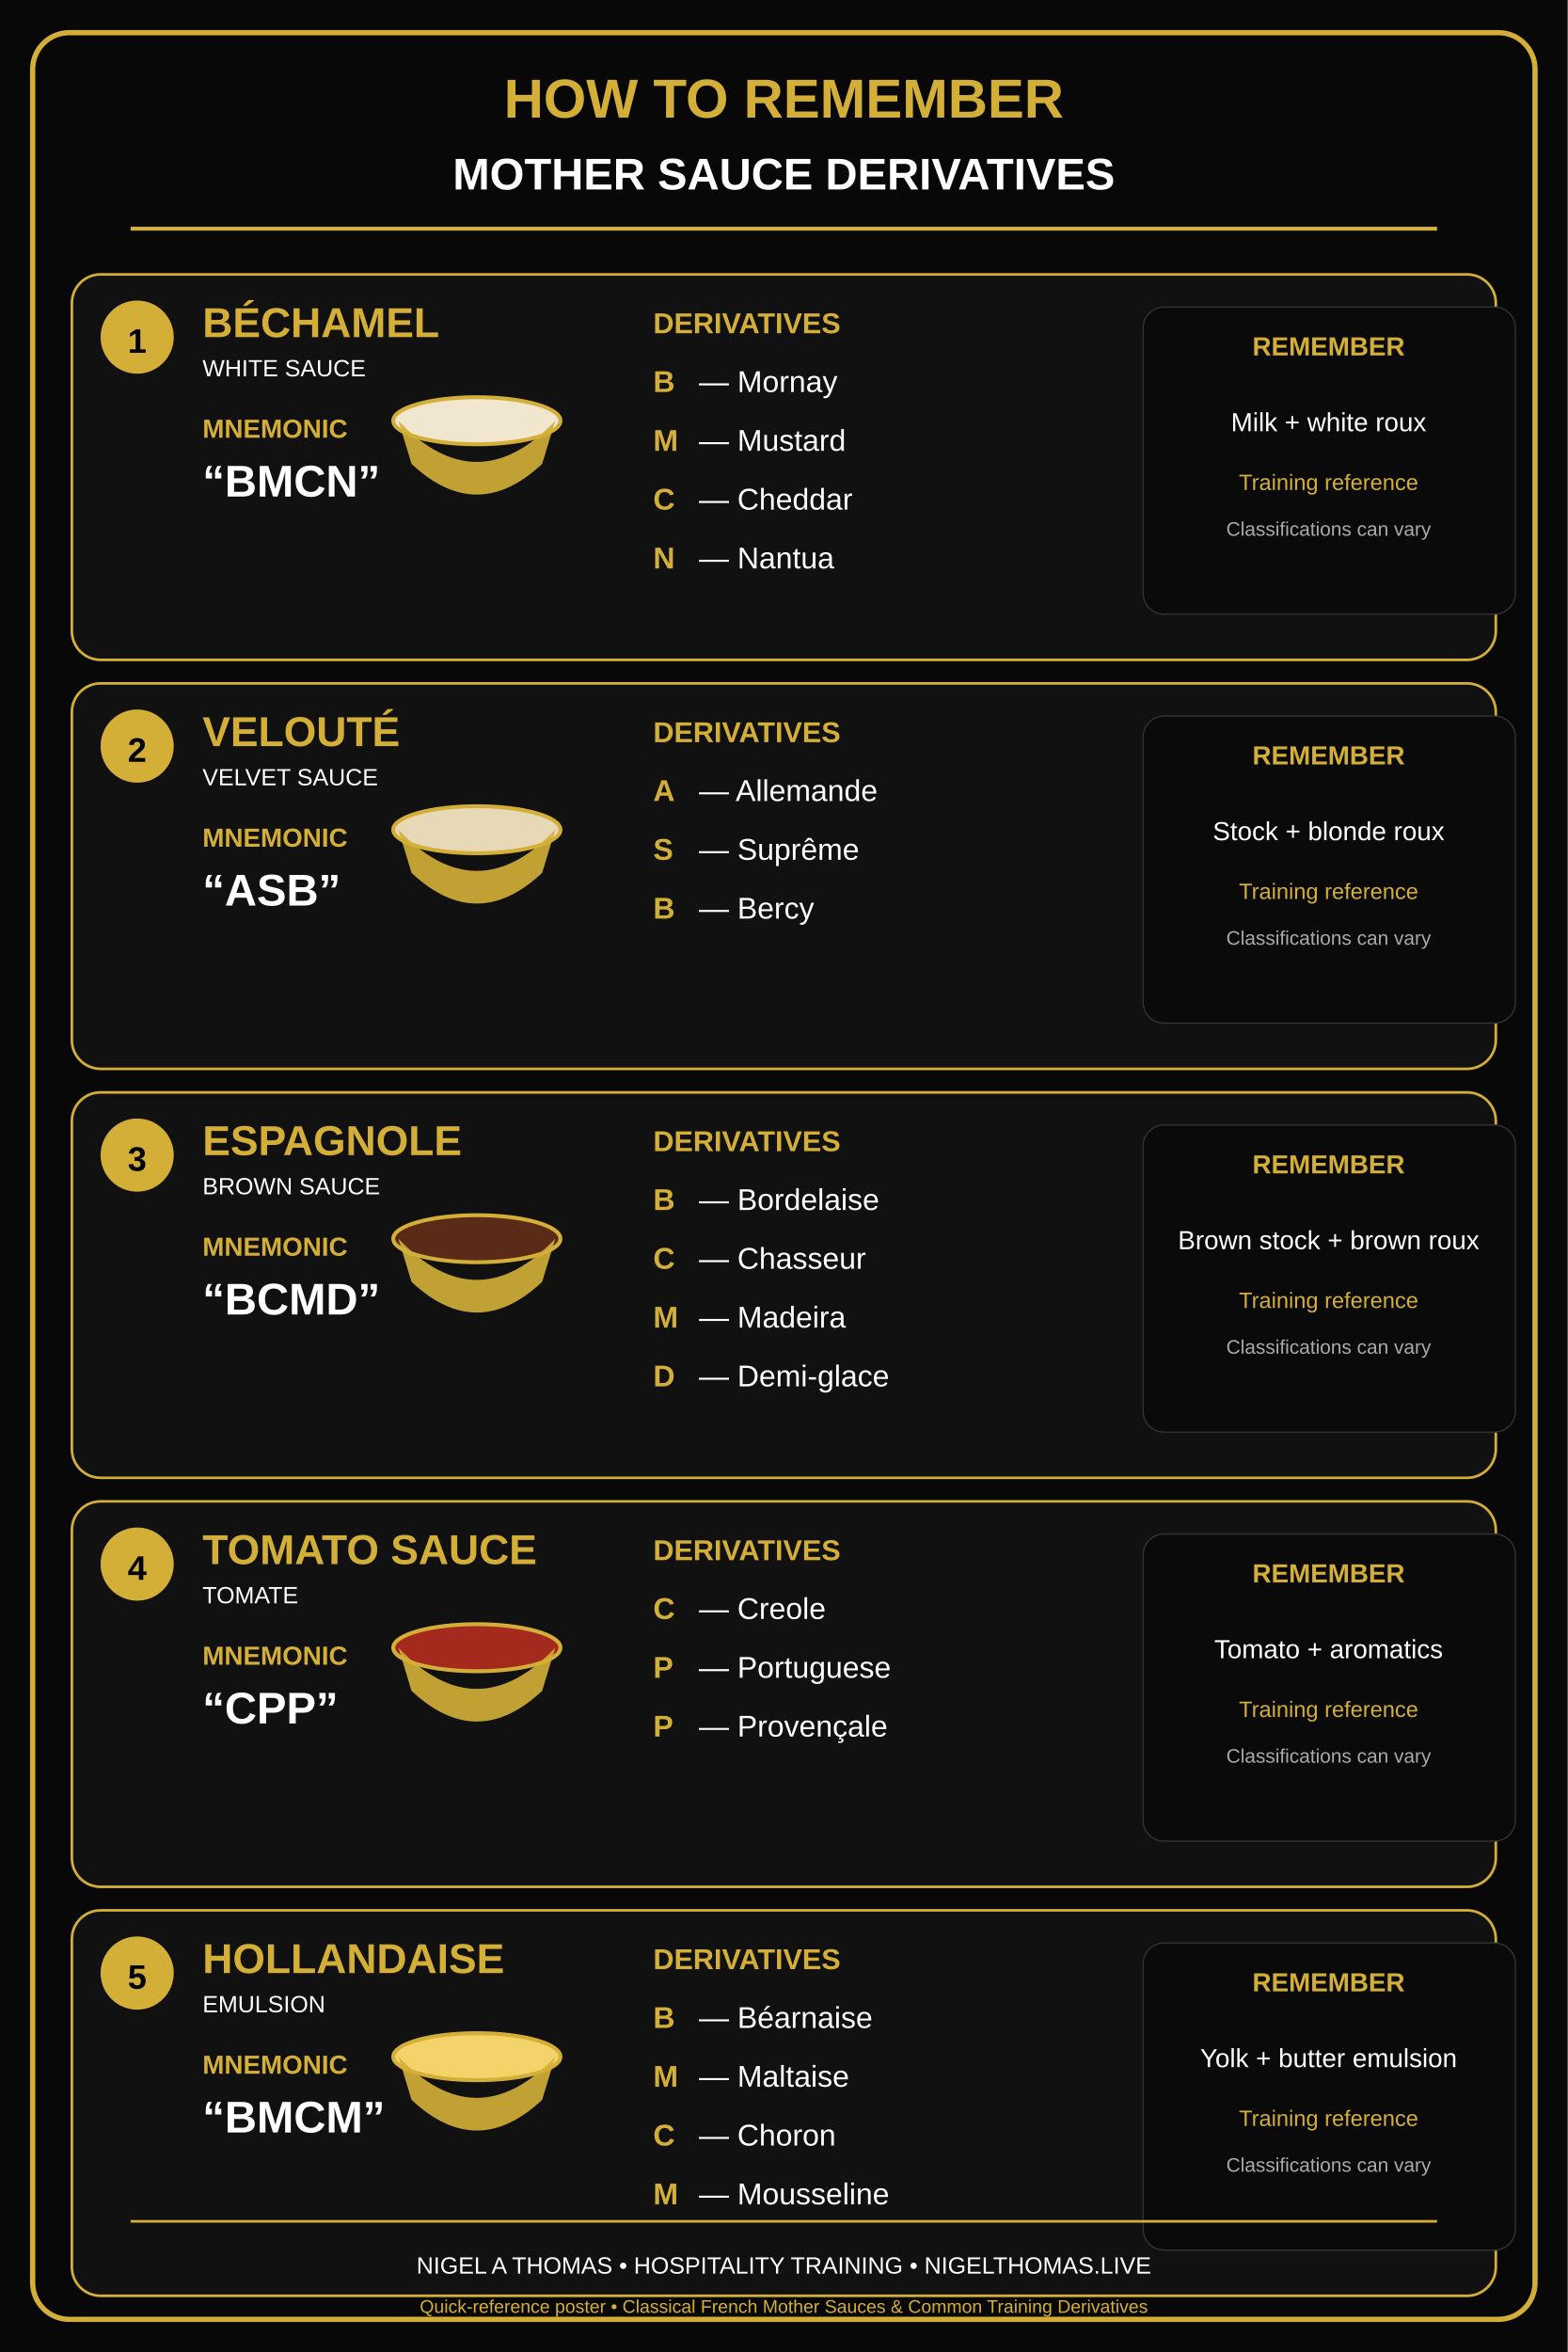
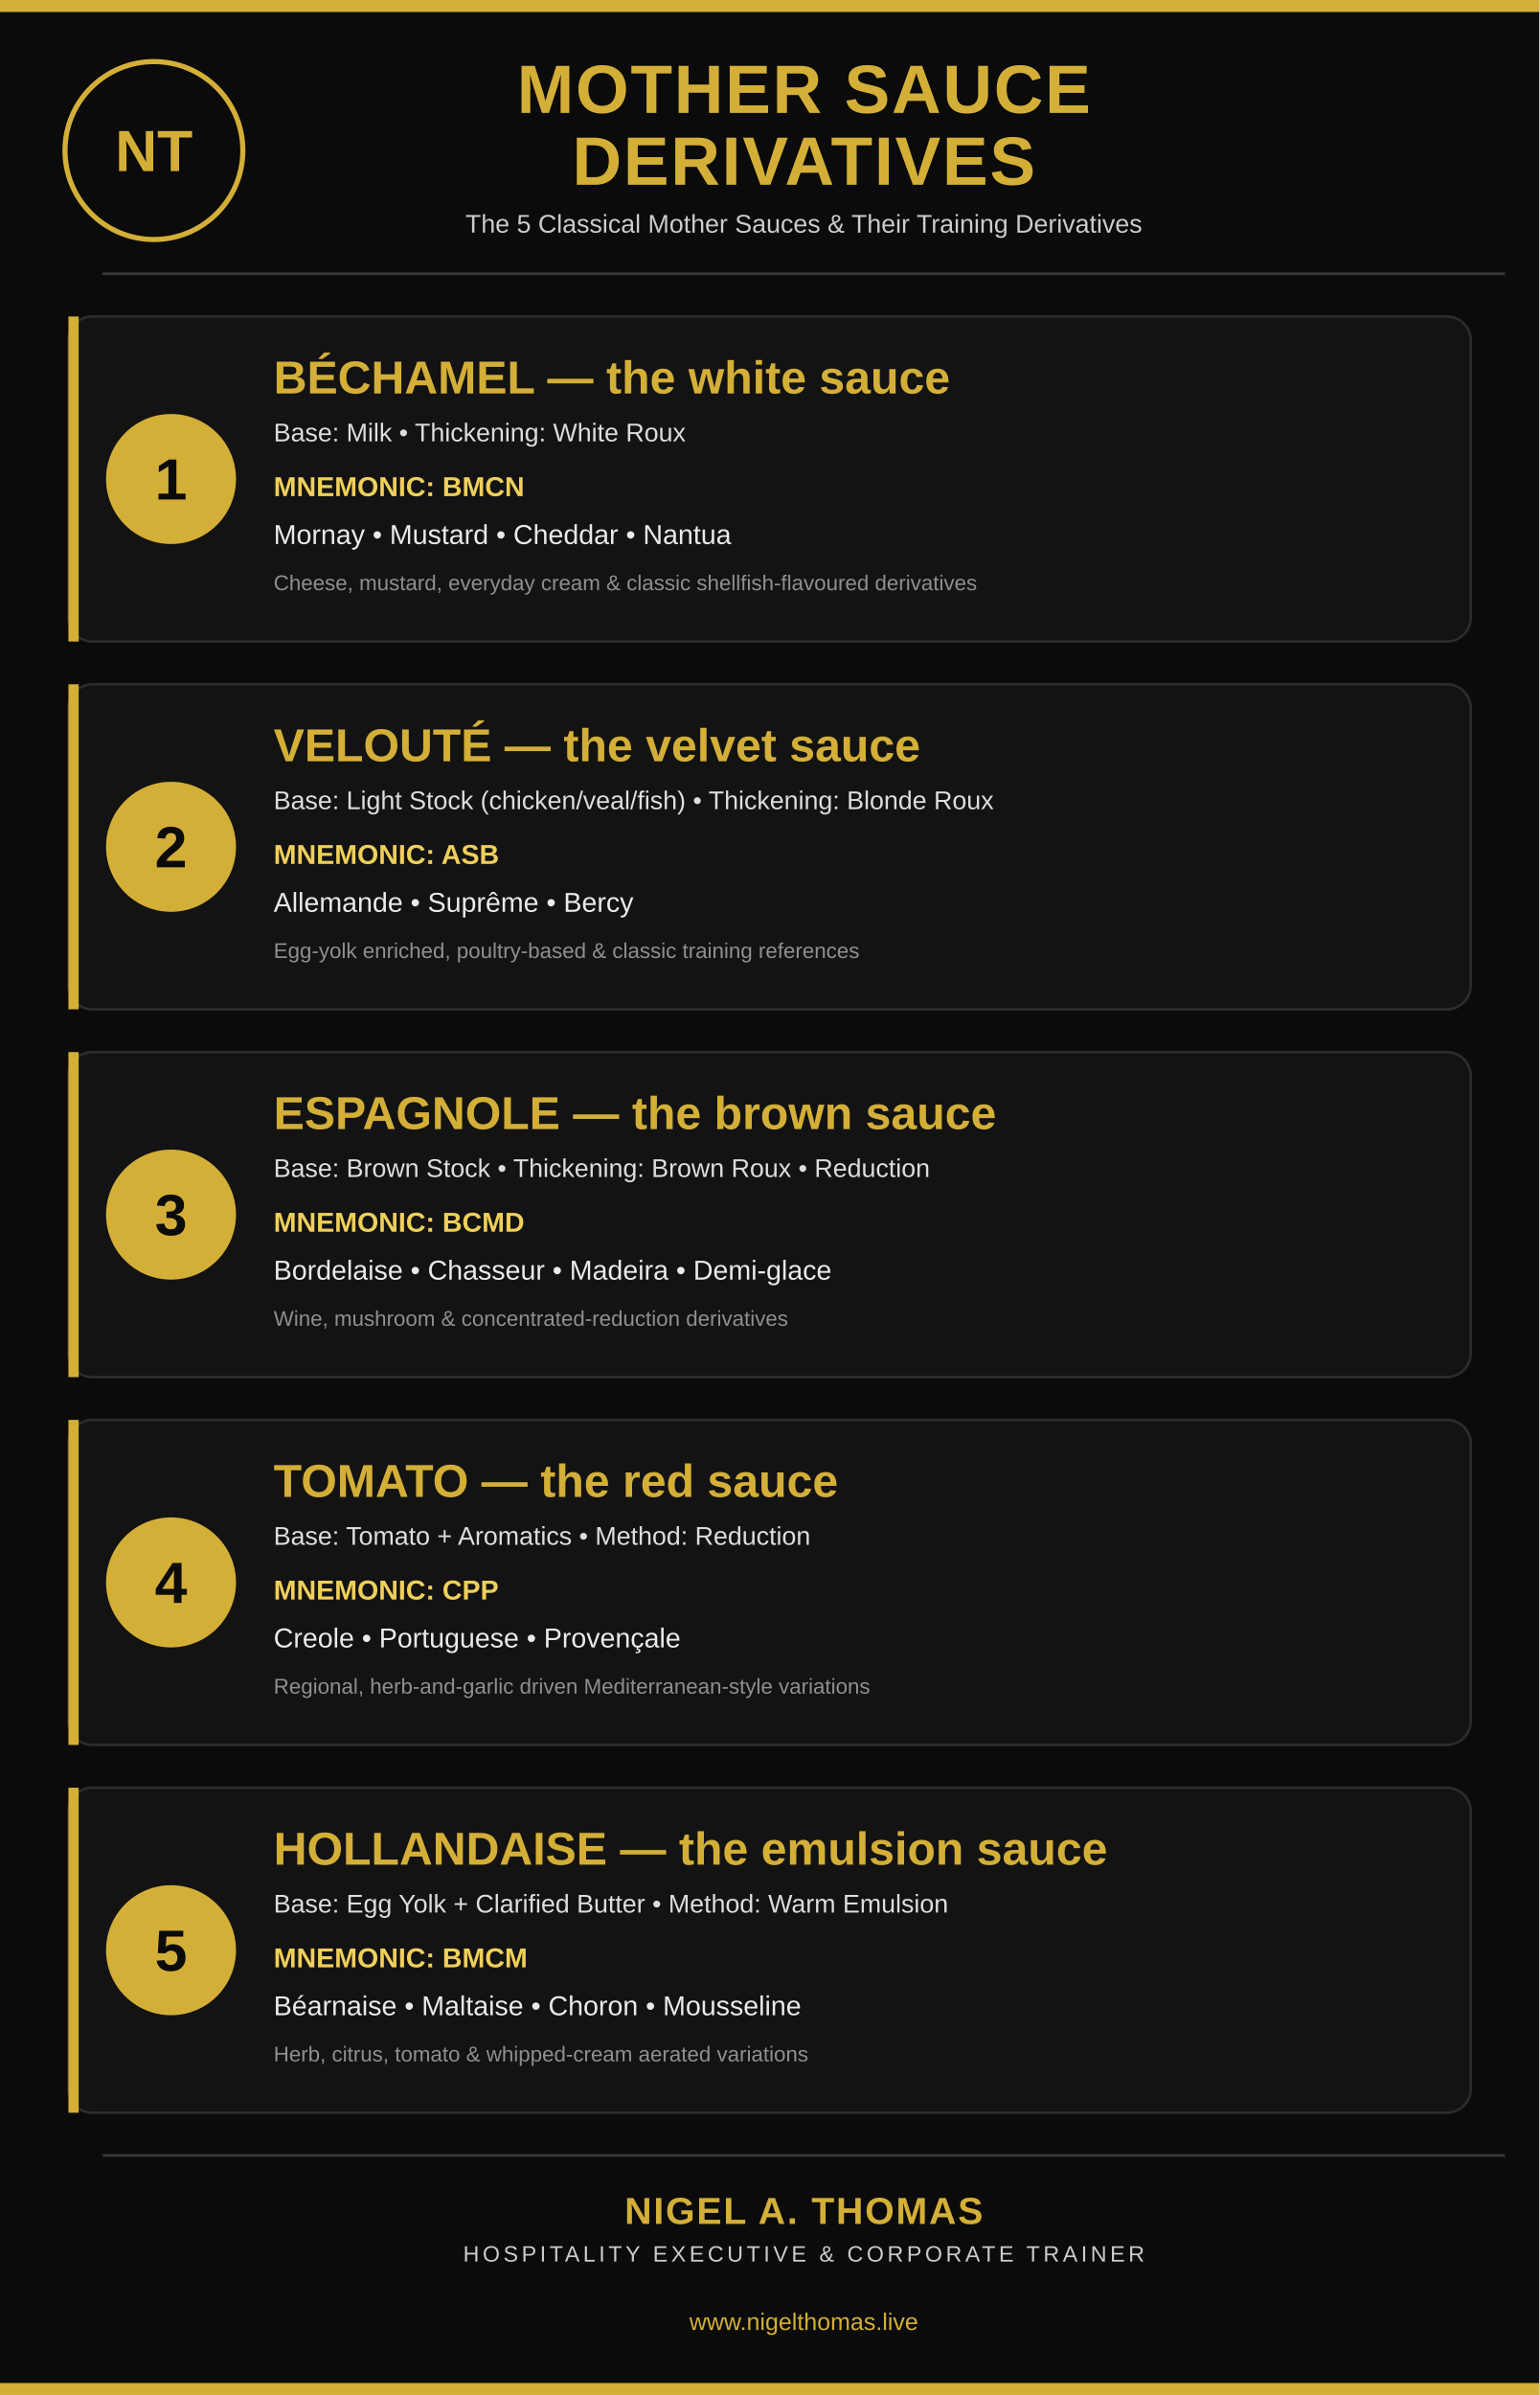
- <svg xmlns="http://www.w3.org/2000/svg" width="1200" height="1800" viewBox="0 0 1200 1800">
-   <rect width="1200" height="1800" fill="#080808" />
-   <rect x="25" y="25" width="1150" height="1750" rx="28" fill="none" stroke="#D4AF37" stroke-width="4" />
-   <text x="600" y="90" text-anchor="middle" fill="#D4AF37" font-family="Arial" font-size="42" font-weight="700">HOW TO REMEMBER</text>
-   <text x="600" y="145" text-anchor="middle" fill="#FFFFFF" font-family="Arial" font-size="34" font-weight="700">MOTHER SAUCE DERIVATIVES</text>
-   <line x1="100" y1="175" x2="1100" y2="175" stroke="#D4AF37" stroke-width="3" />
-   <rect x="55" y="210" width="1090" height="295" rx="22" fill="#111111" stroke="#D4AF37" stroke-width="2" />
-   <circle cx="105" cy="258" r="28" fill="#D4AF37" />
-   <text x="105" y="270" text-anchor="middle" fill="#000" font-family="Arial" font-size="26" font-weight="700">1</text>
-   <text x="155" y="258" fill="#D4AF37" font-family="Arial" font-size="32" font-weight="700">BÉCHAMEL</text>
-   <text x="155" y="288" fill="#FFFFFF" font-family="Arial" font-size="18">WHITE SAUCE</text>
-   <ellipse cx="365" cy="322" rx="64" ry="18" fill="#F1E7CF" stroke="#D4AF37" stroke-width="3" />
-   <path d="M305 322 Q365 385 425 322 L415 355 Q365 402 315 355 Z" fill="#D4AF37" opacity="0.9" />
-   <ellipse cx="365" cy="322" rx="58" ry="13" fill="#F1E7CF" />
-   <text x="155" y="335" fill="#D4AF37" font-family="Arial" font-size="20" font-weight="700">MNEMONIC</text>
-   <text x="155" y="380" fill="#FFFFFF" font-family="Arial" font-size="34" font-weight="700">“BMCN”</text>
-   <text x="500" y="255" fill="#D4AF37" font-family="Arial" font-size="22" font-weight="700">DERIVATIVES</text>
-   <text x="500" y="300" fill="#D4AF37" font-family="Arial" font-size="23" font-weight="700">B</text>
-   <text x="535" y="300" fill="#FFFFFF" font-family="Arial" font-size="23">— Mornay</text>
-   <text x="500" y="345" fill="#D4AF37" font-family="Arial" font-size="23" font-weight="700">M</text>
-   <text x="535" y="345" fill="#FFFFFF" font-family="Arial" font-size="23">— Mustard</text>
-   <text x="500" y="390" fill="#D4AF37" font-family="Arial" font-size="23" font-weight="700">C</text>
-   <text x="535" y="390" fill="#FFFFFF" font-family="Arial" font-size="23">— Cheddar</text>
-   <text x="500" y="435" fill="#D4AF37" font-family="Arial" font-size="23" font-weight="700">N</text>
-   <text x="535" y="435" fill="#FFFFFF" font-family="Arial" font-size="23">— Nantua</text>
-   <rect x="875" y="235" width="285" height="235" rx="16" fill="#0A0A0A" stroke="#333333" />
-   <text x="1017" y="272" text-anchor="middle" fill="#D4AF37" font-family="Arial" font-size="20" font-weight="700">REMEMBER</text>
-   <text x="1017" y="330" text-anchor="middle" fill="#FFFFFF" font-family="Arial" font-size="20">Milk + white roux</text>
-   <text x="1017" y="375" text-anchor="middle" fill="#D4AF37" font-family="Arial" font-size="17">Training reference</text>
-   <text x="1017" y="410" text-anchor="middle" fill="#AAAAAA" font-family="Arial" font-size="15">Classifications can vary</text>
-   <rect x="55" y="523" width="1090" height="295" rx="22" fill="#111111" stroke="#D4AF37" stroke-width="2" />
-   <circle cx="105" cy="571" r="28" fill="#D4AF37" />
-   <text x="105" y="583" text-anchor="middle" fill="#000" font-family="Arial" font-size="26" font-weight="700">2</text>
-   <text x="155" y="571" fill="#D4AF37" font-family="Arial" font-size="32" font-weight="700">VELOUTÉ</text>
-   <text x="155" y="601" fill="#FFFFFF" font-family="Arial" font-size="18">VELVET SAUCE</text>
-   <ellipse cx="365" cy="635" rx="64" ry="18" fill="#E7D8B8" stroke="#D4AF37" stroke-width="3" />
-   <path d="M305 635 Q365 698 425 635 L415 668 Q365 715 315 668 Z" fill="#D4AF37" opacity="0.9" />
-   <ellipse cx="365" cy="635" rx="58" ry="13" fill="#E7D8B8" />
-   <text x="155" y="648" fill="#D4AF37" font-family="Arial" font-size="20" font-weight="700">MNEMONIC</text>
-   <text x="155" y="693" fill="#FFFFFF" font-family="Arial" font-size="34" font-weight="700">“ASB”</text>
-   <text x="500" y="568" fill="#D4AF37" font-family="Arial" font-size="22" font-weight="700">DERIVATIVES</text>
-   <text x="500" y="613" fill="#D4AF37" font-family="Arial" font-size="23" font-weight="700">A</text>
-   <text x="535" y="613" fill="#FFFFFF" font-family="Arial" font-size="23">— Allemande</text>
-   <text x="500" y="658" fill="#D4AF37" font-family="Arial" font-size="23" font-weight="700">S</text>
-   <text x="535" y="658" fill="#FFFFFF" font-family="Arial" font-size="23">— Suprême</text>
-   <text x="500" y="703" fill="#D4AF37" font-family="Arial" font-size="23" font-weight="700">B</text>
-   <text x="535" y="703" fill="#FFFFFF" font-family="Arial" font-size="23">— Bercy</text>
-   <rect x="875" y="548" width="285" height="235" rx="16" fill="#0A0A0A" stroke="#333333" />
-   <text x="1017" y="585" text-anchor="middle" fill="#D4AF37" font-family="Arial" font-size="20" font-weight="700">REMEMBER</text>
-   <text x="1017" y="643" text-anchor="middle" fill="#FFFFFF" font-family="Arial" font-size="20">Stock + blonde roux</text>
-   <text x="1017" y="688" text-anchor="middle" fill="#D4AF37" font-family="Arial" font-size="17">Training reference</text>
-   <text x="1017" y="723" text-anchor="middle" fill="#AAAAAA" font-family="Arial" font-size="15">Classifications can vary</text>
-   <rect x="55" y="836" width="1090" height="295" rx="22" fill="#111111" stroke="#D4AF37" stroke-width="2" />
-   <circle cx="105" cy="884" r="28" fill="#D4AF37" />
-   <text x="105" y="896" text-anchor="middle" fill="#000" font-family="Arial" font-size="26" font-weight="700">3</text>
-   <text x="155" y="884" fill="#D4AF37" font-family="Arial" font-size="32" font-weight="700">ESPAGNOLE</text>
-   <text x="155" y="914" fill="#FFFFFF" font-family="Arial" font-size="18">BROWN SAUCE</text>
-   <ellipse cx="365" cy="948" rx="64" ry="18" fill="#5A2B17" stroke="#D4AF37" stroke-width="3" />
-   <path d="M305 948 Q365 1011 425 948 L415 981 Q365 1028 315 981 Z" fill="#D4AF37" opacity="0.9" />
-   <ellipse cx="365" cy="948" rx="58" ry="13" fill="#5A2B17" />
-   <text x="155" y="961" fill="#D4AF37" font-family="Arial" font-size="20" font-weight="700">MNEMONIC</text>
-   <text x="155" y="1006" fill="#FFFFFF" font-family="Arial" font-size="34" font-weight="700">“BCMD”</text>
-   <text x="500" y="881" fill="#D4AF37" font-family="Arial" font-size="22" font-weight="700">DERIVATIVES</text>
-   <text x="500" y="926" fill="#D4AF37" font-family="Arial" font-size="23" font-weight="700">B</text>
-   <text x="535" y="926" fill="#FFFFFF" font-family="Arial" font-size="23">— Bordelaise</text>
-   <text x="500" y="971" fill="#D4AF37" font-family="Arial" font-size="23" font-weight="700">C</text>
-   <text x="535" y="971" fill="#FFFFFF" font-family="Arial" font-size="23">— Chasseur</text>
-   <text x="500" y="1016" fill="#D4AF37" font-family="Arial" font-size="23" font-weight="700">M</text>
-   <text x="535" y="1016" fill="#FFFFFF" font-family="Arial" font-size="23">— Madeira</text>
-   <text x="500" y="1061" fill="#D4AF37" font-family="Arial" font-size="23" font-weight="700">D</text>
-   <text x="535" y="1061" fill="#FFFFFF" font-family="Arial" font-size="23">— Demi-glace</text>
-   <rect x="875" y="861" width="285" height="235" rx="16" fill="#0A0A0A" stroke="#333333" />
-   <text x="1017" y="898" text-anchor="middle" fill="#D4AF37" font-family="Arial" font-size="20" font-weight="700">REMEMBER</text>
-   <text x="1017" y="956" text-anchor="middle" fill="#FFFFFF" font-family="Arial" font-size="20">Brown stock + brown roux</text>
-   <text x="1017" y="1001" text-anchor="middle" fill="#D4AF37" font-family="Arial" font-size="17">Training reference</text>
-   <text x="1017" y="1036" text-anchor="middle" fill="#AAAAAA" font-family="Arial" font-size="15">Classifications can vary</text>
-   <rect x="55" y="1149" width="1090" height="295" rx="22" fill="#111111" stroke="#D4AF37" stroke-width="2" />
-   <circle cx="105" cy="1197" r="28" fill="#D4AF37" />
-   <text x="105" y="1209" text-anchor="middle" fill="#000" font-family="Arial" font-size="26" font-weight="700">4</text>
-   <text x="155" y="1197" fill="#D4AF37" font-family="Arial" font-size="32" font-weight="700">TOMATO SAUCE</text>
-   <text x="155" y="1227" fill="#FFFFFF" font-family="Arial" font-size="18">TOMATE</text>
-   <ellipse cx="365" cy="1261" rx="64" ry="18" fill="#A52A1E" stroke="#D4AF37" stroke-width="3" />
-   <path d="M305 1261 Q365 1324 425 1261 L415 1294 Q365 1341 315 1294 Z" fill="#D4AF37" opacity="0.9" />
-   <ellipse cx="365" cy="1261" rx="58" ry="13" fill="#A52A1E" />
-   <text x="155" y="1274" fill="#D4AF37" font-family="Arial" font-size="20" font-weight="700">MNEMONIC</text>
-   <text x="155" y="1319" fill="#FFFFFF" font-family="Arial" font-size="34" font-weight="700">“CPP”</text>
-   <text x="500" y="1194" fill="#D4AF37" font-family="Arial" font-size="22" font-weight="700">DERIVATIVES</text>
-   <text x="500" y="1239" fill="#D4AF37" font-family="Arial" font-size="23" font-weight="700">C</text>
-   <text x="535" y="1239" fill="#FFFFFF" font-family="Arial" font-size="23">— Creole</text>
-   <text x="500" y="1284" fill="#D4AF37" font-family="Arial" font-size="23" font-weight="700">P</text>
-   <text x="535" y="1284" fill="#FFFFFF" font-family="Arial" font-size="23">— Portuguese</text>
-   <text x="500" y="1329" fill="#D4AF37" font-family="Arial" font-size="23" font-weight="700">P</text>
-   <text x="535" y="1329" fill="#FFFFFF" font-family="Arial" font-size="23">— Provençale</text>
-   <rect x="875" y="1174" width="285" height="235" rx="16" fill="#0A0A0A" stroke="#333333" />
-   <text x="1017" y="1211" text-anchor="middle" fill="#D4AF37" font-family="Arial" font-size="20" font-weight="700">REMEMBER</text>
-   <text x="1017" y="1269" text-anchor="middle" fill="#FFFFFF" font-family="Arial" font-size="20">Tomato + aromatics</text>
-   <text x="1017" y="1314" text-anchor="middle" fill="#D4AF37" font-family="Arial" font-size="17">Training reference</text>
-   <text x="1017" y="1349" text-anchor="middle" fill="#AAAAAA" font-family="Arial" font-size="15">Classifications can vary</text>
-   <rect x="55" y="1462" width="1090" height="295" rx="22" fill="#111111" stroke="#D4AF37" stroke-width="2" />
-   <circle cx="105" cy="1510" r="28" fill="#D4AF37" />
-   <text x="105" y="1522" text-anchor="middle" fill="#000" font-family="Arial" font-size="26" font-weight="700">5</text>
-   <text x="155" y="1510" fill="#D4AF37" font-family="Arial" font-size="32" font-weight="700">HOLLANDAISE</text>
-   <text x="155" y="1540" fill="#FFFFFF" font-family="Arial" font-size="18">EMULSION</text>
-   <ellipse cx="365" cy="1574" rx="64" ry="18" fill="#F4D36A" stroke="#D4AF37" stroke-width="3" />
-   <path d="M305 1574 Q365 1637 425 1574 L415 1607 Q365 1654 315 1607 Z" fill="#D4AF37" opacity="0.9" />
-   <ellipse cx="365" cy="1574" rx="58" ry="13" fill="#F4D36A" />
-   <text x="155" y="1587" fill="#D4AF37" font-family="Arial" font-size="20" font-weight="700">MNEMONIC</text>
-   <text x="155" y="1632" fill="#FFFFFF" font-family="Arial" font-size="34" font-weight="700">“BMCM”</text>
-   <text x="500" y="1507" fill="#D4AF37" font-family="Arial" font-size="22" font-weight="700">DERIVATIVES</text>
-   <text x="500" y="1552" fill="#D4AF37" font-family="Arial" font-size="23" font-weight="700">B</text>
-   <text x="535" y="1552" fill="#FFFFFF" font-family="Arial" font-size="23">— Béarnaise</text>
-   <text x="500" y="1597" fill="#D4AF37" font-family="Arial" font-size="23" font-weight="700">M</text>
-   <text x="535" y="1597" fill="#FFFFFF" font-family="Arial" font-size="23">— Maltaise</text>
-   <text x="500" y="1642" fill="#D4AF37" font-family="Arial" font-size="23" font-weight="700">C</text>
-   <text x="535" y="1642" fill="#FFFFFF" font-family="Arial" font-size="23">— Choron</text>
-   <text x="500" y="1687" fill="#D4AF37" font-family="Arial" font-size="23" font-weight="700">M</text>
-   <text x="535" y="1687" fill="#FFFFFF" font-family="Arial" font-size="23">— Mousseline</text>
-   <rect x="875" y="1487" width="285" height="235" rx="16" fill="#0A0A0A" stroke="#333333" />
-   <text x="1017" y="1524" text-anchor="middle" fill="#D4AF37" font-family="Arial" font-size="20" font-weight="700">REMEMBER</text>
-   <text x="1017" y="1582" text-anchor="middle" fill="#FFFFFF" font-family="Arial" font-size="20">Yolk + butter emulsion</text>
-   <text x="1017" y="1627" text-anchor="middle" fill="#D4AF37" font-family="Arial" font-size="17">Training reference</text>
-   <text x="1017" y="1662" text-anchor="middle" fill="#AAAAAA" font-family="Arial" font-size="15">Classifications can vary</text>
-   <line x1="100" y1="1700" x2="1100" y2="1700" stroke="#D4AF37" stroke-width="2" />
-   <text x="600" y="1740" text-anchor="middle" fill="#FFFFFF" font-family="Arial" font-size="18">NIGEL A THOMAS • HOSPITALITY TRAINING • NIGELTHOMAS.LIVE</text>
-   <text x="600" y="1770" text-anchor="middle" fill="#D4AF37" font-family="Arial" font-size="14">Quick-reference poster • Classical French Mother Sauces &amp; Common Training Derivatives</text>
+ <svg xmlns="http://www.w3.org/2000/svg" viewBox="0 0 900 1400" font-family="'Segoe UI', Arial, sans-serif">
+   <rect x="0" y="0" width="900" height="1400" fill="#0b0b0b" />
+   <rect x="0" y="0" width="900" height="7" fill="#d4af37" />
+   <rect x="0" y="1393" width="900" height="7" fill="#d4af37" />
+   <circle cx="90" cy="88" r="52" fill="#0b0b0b" stroke="#d4af37" stroke-width="3" />
+   <text x="90" y="100" font-size="34" font-weight="800" fill="#d4af37" text-anchor="middle">NT</text>
+   <text x="470" y="66" font-size="40" font-weight="800" fill="#d4af37" text-anchor="middle" letter-spacing="1">MOTHER SAUCE</text>
+   <text x="470" y="108" font-size="40" font-weight="800" fill="#d4af37" text-anchor="middle" letter-spacing="1">DERIVATIVES</text>
+   <text x="470" y="136" font-size="15" fill="#cccccc" text-anchor="middle">The 5 Classical Mother Sauces &amp; Their Training Derivatives</text>
+   <line x1="60" y1="160" x2="880" y2="160" stroke="#3a3a3a" stroke-width="1.5" />
+   <g>
+     <rect x="40" y="185" width="820" height="190" rx="14" fill="#131313" stroke="#2c2c2c" stroke-width="1.5" />
+     <rect x="40" y="185" width="6" height="190" fill="#d4af37" />
+     <circle cx="100" cy="280" r="38" fill="#d4af37" />
+     <text x="100" y="292" font-size="34" font-weight="800" fill="#0b0b0b" text-anchor="middle">1</text>
+     <text x="160" y="230" font-size="27" font-weight="800" fill="#d4af37">BÉCHAMEL — the white sauce</text>
+     <text x="160" y="258" font-size="15" fill="#dddddd">Base: Milk • Thickening: White Roux</text>
+     <text x="160" y="290" font-size="16" font-weight="800" fill="#f0cf5a">MNEMONIC: BMCN</text>
+     <text x="160" y="318" font-size="16" fill="#eaeaea">Mornay • Mustard • Cheddar • Nantua</text>
+     <text x="160" y="345" font-size="12.5" fill="#8f8f8f">Cheese, mustard, everyday cream &amp; classic shellfish-flavoured derivatives</text>
+   </g>
+   <g>
+     <rect x="40" y="400" width="820" height="190" rx="14" fill="#131313" stroke="#2c2c2c" stroke-width="1.5" />
+     <rect x="40" y="400" width="6" height="190" fill="#d4af37" />
+     <circle cx="100" cy="495" r="38" fill="#d4af37" />
+     <text x="100" y="507" font-size="34" font-weight="800" fill="#0b0b0b" text-anchor="middle">2</text>
+     <text x="160" y="445" font-size="27" font-weight="800" fill="#d4af37">VELOUTÉ — the velvet sauce</text>
+     <text x="160" y="473" font-size="15" fill="#dddddd">Base: Light Stock (chicken/veal/fish) • Thickening: Blonde Roux</text>
+     <text x="160" y="505" font-size="16" font-weight="800" fill="#f0cf5a">MNEMONIC: ASB</text>
+     <text x="160" y="533" font-size="16" fill="#eaeaea">Allemande • Suprême • Bercy</text>
+     <text x="160" y="560" font-size="12.5" fill="#8f8f8f">Egg-yolk enriched, poultry-based &amp; classic training references</text>
+   </g>
+   <g>
+     <rect x="40" y="615" width="820" height="190" rx="14" fill="#131313" stroke="#2c2c2c" stroke-width="1.5" />
+     <rect x="40" y="615" width="6" height="190" fill="#d4af37" />
+     <circle cx="100" cy="710" r="38" fill="#d4af37" />
+     <text x="100" y="722" font-size="34" font-weight="800" fill="#0b0b0b" text-anchor="middle">3</text>
+     <text x="160" y="660" font-size="27" font-weight="800" fill="#d4af37">ESPAGNOLE — the brown sauce</text>
+     <text x="160" y="688" font-size="15" fill="#dddddd">Base: Brown Stock • Thickening: Brown Roux • Reduction</text>
+     <text x="160" y="720" font-size="16" font-weight="800" fill="#f0cf5a">MNEMONIC: BCMD</text>
+     <text x="160" y="748" font-size="16" fill="#eaeaea">Bordelaise • Chasseur • Madeira • Demi-glace</text>
+     <text x="160" y="775" font-size="12.5" fill="#8f8f8f">Wine, mushroom &amp; concentrated-reduction derivatives</text>
+   </g>
+   <g>
+     <rect x="40" y="830" width="820" height="190" rx="14" fill="#131313" stroke="#2c2c2c" stroke-width="1.5" />
+     <rect x="40" y="830" width="6" height="190" fill="#d4af37" />
+     <circle cx="100" cy="925" r="38" fill="#d4af37" />
+     <text x="100" y="937" font-size="34" font-weight="800" fill="#0b0b0b" text-anchor="middle">4</text>
+     <text x="160" y="875" font-size="27" font-weight="800" fill="#d4af37">TOMATO — the red sauce</text>
+     <text x="160" y="903" font-size="15" fill="#dddddd">Base: Tomato + Aromatics • Method: Reduction</text>
+     <text x="160" y="935" font-size="16" font-weight="800" fill="#f0cf5a">MNEMONIC: CPP</text>
+     <text x="160" y="963" font-size="16" fill="#eaeaea">Creole • Portuguese • Provençale</text>
+     <text x="160" y="990" font-size="12.5" fill="#8f8f8f">Regional, herb-and-garlic driven Mediterranean-style variations</text>
+   </g>
+   <g>
+     <rect x="40" y="1045" width="820" height="190" rx="14" fill="#131313" stroke="#2c2c2c" stroke-width="1.5" />
+     <rect x="40" y="1045" width="6" height="190" fill="#d4af37" />
+     <circle cx="100" cy="1140" r="38" fill="#d4af37" />
+     <text x="100" y="1152" font-size="34" font-weight="800" fill="#0b0b0b" text-anchor="middle">5</text>
+     <text x="160" y="1090" font-size="27" font-weight="800" fill="#d4af37">HOLLANDAISE — the emulsion sauce</text>
+     <text x="160" y="1118" font-size="15" fill="#dddddd">Base: Egg Yolk + Clarified Butter • Method: Warm Emulsion</text>
+     <text x="160" y="1150" font-size="16" font-weight="800" fill="#f0cf5a">MNEMONIC: BMCM</text>
+     <text x="160" y="1178" font-size="16" fill="#eaeaea">Béarnaise • Maltaise • Choron • Mousseline</text>
+     <text x="160" y="1205" font-size="12.5" fill="#8f8f8f">Herb, citrus, tomato &amp; whipped-cream aerated variations</text>
+   </g>
+   <line x1="60" y1="1260" x2="880" y2="1260" stroke="#3a3a3a" stroke-width="1.5" />
+   <text x="470" y="1300" font-size="22" font-weight="800" fill="#d4af37" text-anchor="middle" letter-spacing="1">NIGEL A. THOMAS</text>
+   <text x="470" y="1322" font-size="13" fill="#cccccc" text-anchor="middle" letter-spacing="2">HOSPITALITY EXECUTIVE &amp; CORPORATE TRAINER</text>
+   <text x="470" y="1362" font-size="14" fill="#d4af37" text-anchor="middle">www.nigelthomas.live</text>
</svg>
